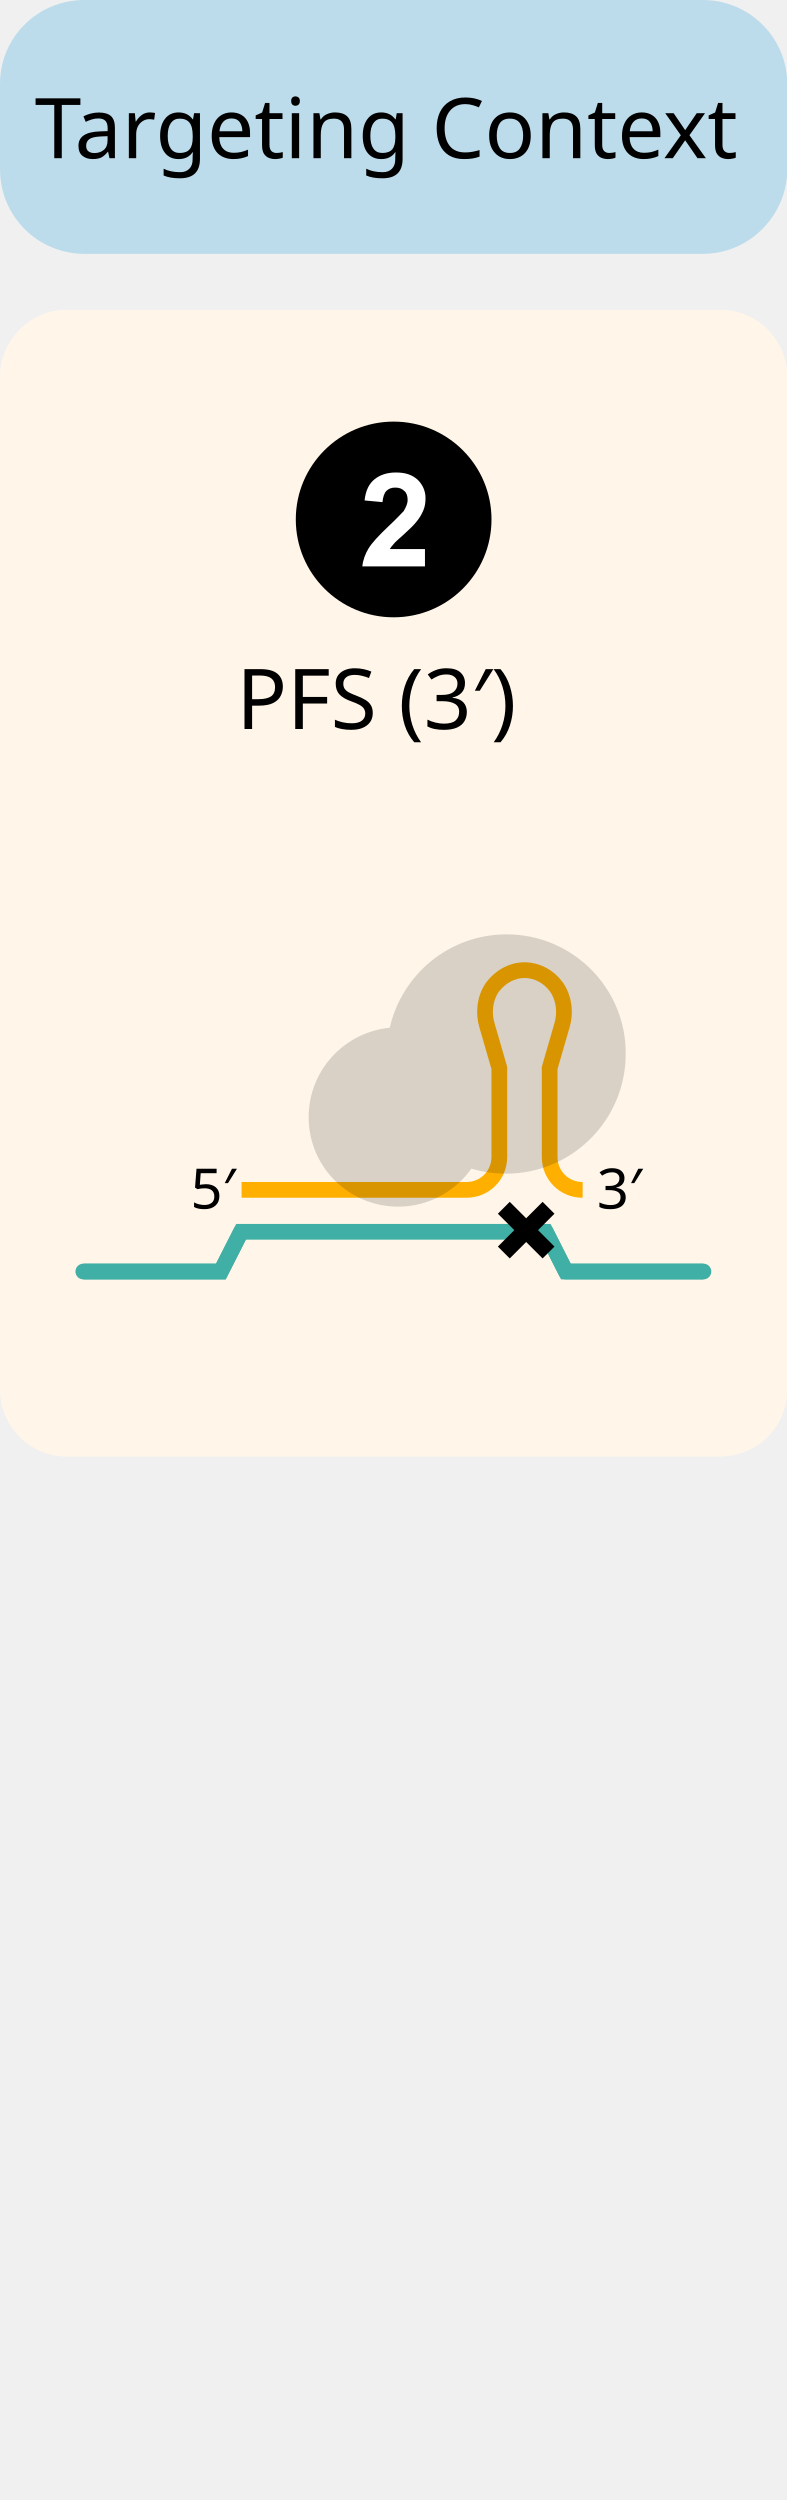
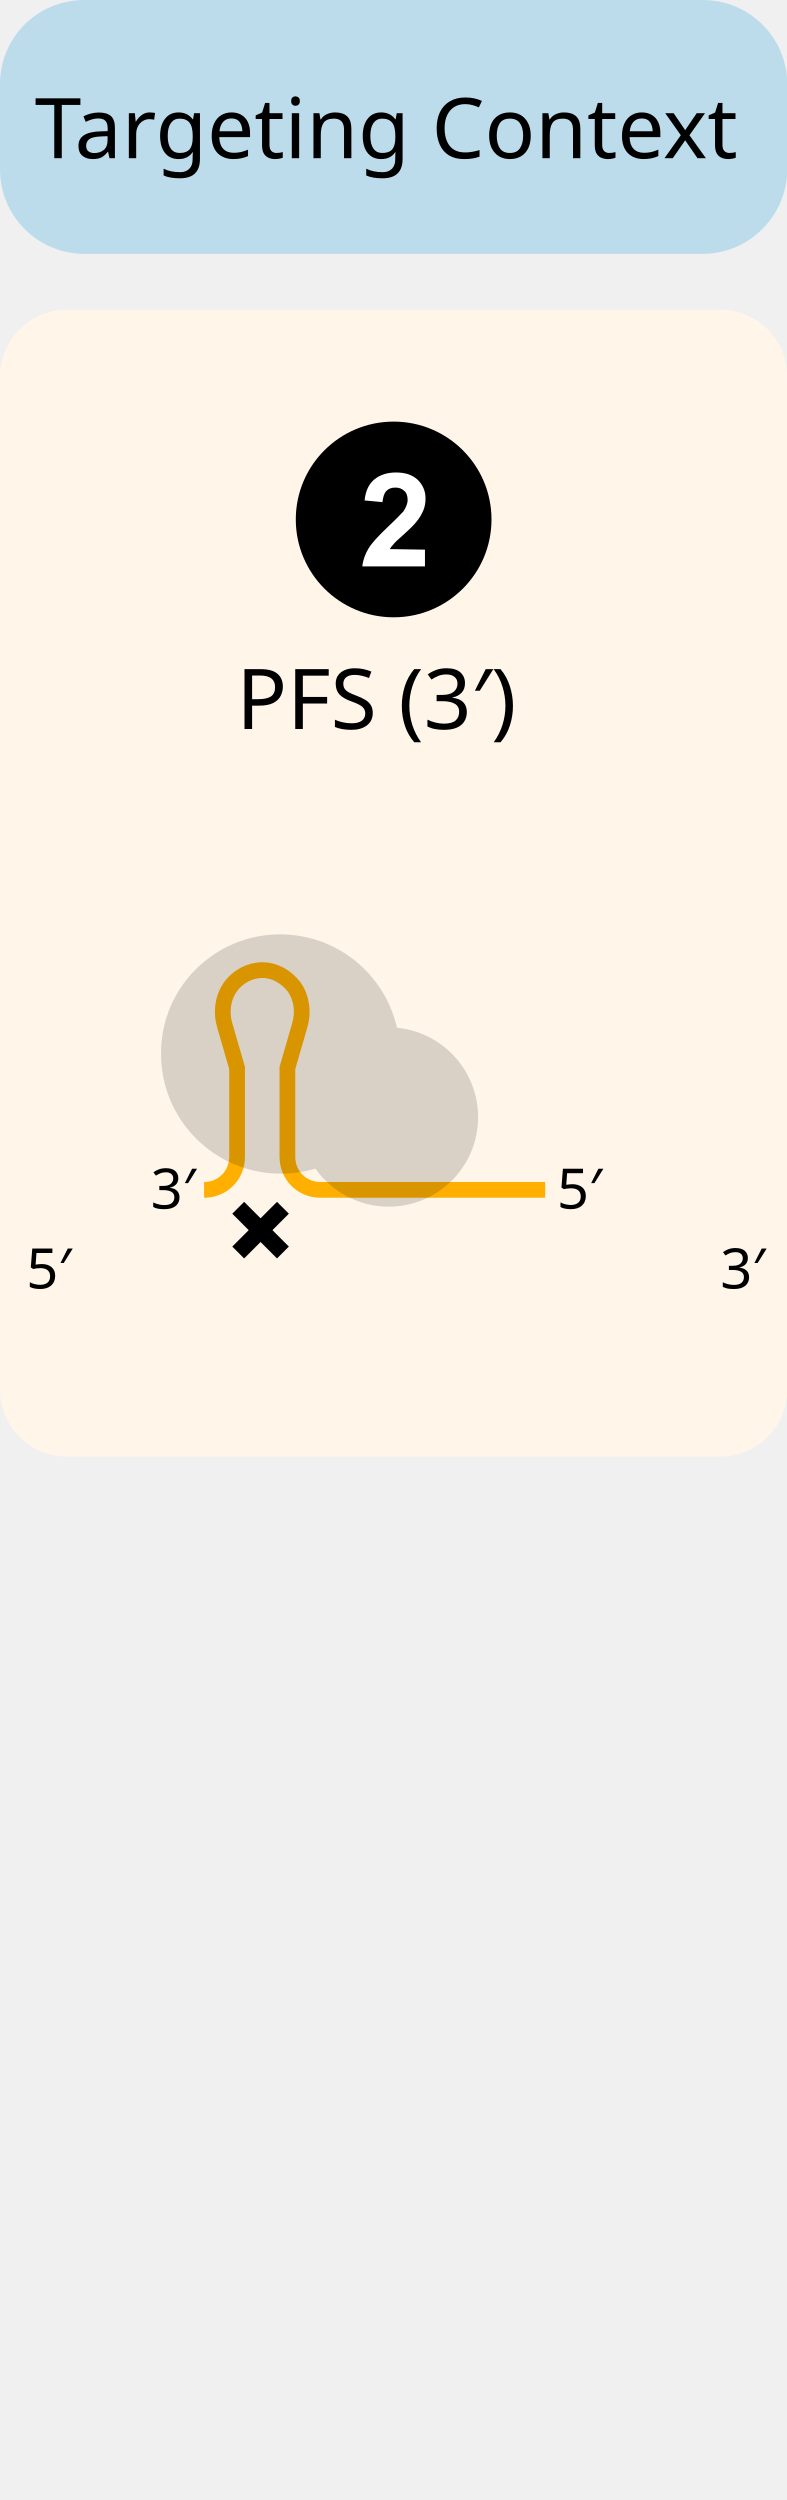
<svg xmlns="http://www.w3.org/2000/svg" xmlns:xlink="http://www.w3.org/1999/xlink" version="1.1" id="Layer_1" x="0px" y="0px" viewBox="0 0 140.7 447.1" style="enable-background:new 0 0 140.7 447.1;" xml:space="preserve">
  <style type="text/css">
	.st0{fill:none;}
	.st1{fill:#40AFA5;}
	.st2{fill:#FFF6E9;}
- 	.st3{fill:#31CAFD;}
- 	.st4{fill:#AAB8F1;}
- 	.st5{fill:#A2B8FF;}
- 	.st6{fill:#00CEDE;}
- 	.st7{fill:#FF0A00;}
- 	.st8{fill:#BEBEBE;}
- 	.st9{fill:#8F7F1D;}
- 	.st10{fill:#A17800;}
- 	.st11{fill:#FE1600;}
- 	.st12{fill:#C0BCBC;}
- 	.st13{fill:#CFB7BE;}
- 	.st14{fill:#BFBBC9;}
- 	.st15{fill:url(#SVGID_1_);}
- 	.st16{fill:#5857FF;}
- 	.st17{fill:#D31159;}
- 	.st18{fill:#FFAF00;}
- 	.st19{fill:#A09C9A;}
- 	.st20{fill:#006CDE;}
- 	.st21{fill:#6A6B7A;}
- 	.st22{fill:#D6BD0F;}
- 	.st23{fill:#A699AB;}
- 	.st24{fill:#0072BF;}
- 	.st25{fill:#80674E;}
- 	.st26{fill:#F2B300;}
- 	.st27{fill:#4DAAB8;}
- 	.st28{fill:#007B83;}
- 	.st29{fill:#D02A2A;}
- 	.st30{fill:#FFA5AF;}
- 	.st31{fill:#FFF7EA;}
- 	.st32{fill:#FFF7EB;}
- 	.st33{fill:#FFF6F5;}
- 	.st34{fill:#FCFCFC;}
- 	.st35{fill:#8B61FF;}
- 	.st36{fill:#007AFE;}
- 	.st37{fill:#0081DD;}
- 	.st38{fill:#65838D;}
- 	.st39{fill:#00FFB7;}
- 	.st40{fill:#F0DFA8;}
- 	.st41{fill:#FFD8C5;}
- 	.st42{fill:#89F0FF;}
- 	.st43{opacity:0.15;}
- 	.st44{fill:none;stroke:#FFAF00;stroke-width:2.256;stroke-miterlimit:10;}
- 	.st45{fill:none;stroke:#D31159;stroke-width:2.814;stroke-miterlimit:10;}
- 	.st46{fill:none;stroke:#5857FF;stroke-width:2.814;stroke-miterlimit:10;}
- 	.st47{fill:none;stroke:#D31159;stroke-width:2.814;stroke-linecap:round;stroke-miterlimit:10;}
- 	.st48{fill:none;stroke:#5857FF;stroke-width:2.814;stroke-linecap:round;stroke-miterlimit:10;}
- 	.st49{fill:none;stroke:#D31159;stroke-width:2.814;stroke-linecap:round;stroke-linejoin:round;stroke-miterlimit:10;}
- 	.st50{fill:none;stroke:#5857FF;stroke-width:2.814;stroke-linecap:round;stroke-linejoin:round;stroke-miterlimit:10;}
- 	.st51{stroke:#000000;stroke-width:1.492;stroke-miterlimit:10;}
- 	.st52{fill:#FFFFFF;}
- 	.st53{fill:none;stroke:#31CAFD;stroke-width:2.5;stroke-miterlimit:10;}
- 	.st54{fill:none;stroke:#FFAF00;stroke-width:2.5;stroke-miterlimit:10;}
- 	.st55{fill:none;stroke:#FF0A00;stroke-width:2.5;stroke-miterlimit:10;}
- 	.st56{fill:none;stroke:#00FFB7;stroke-width:2.5;stroke-miterlimit:10;}
- 	.st57{fill:none;stroke:#8B61FF;stroke-width:2.5;stroke-miterlimit:10;}
- 	.st58{fill:none;stroke:#BEBEBE;stroke-width:2.5;stroke-miterlimit:10;}
- 	.st59{fill:none;stroke:#FF0A00;stroke-width:4.5;stroke-miterlimit:10;}
- 	.st60{fill:none;stroke:#BEBEBE;stroke-width:4.5;stroke-miterlimit:10;}
- 	.st61{fill:none;stroke:#000000;stroke-width:2.5;stroke-miterlimit:10;}
- 	.st62{fill:#413F40;stroke:#003953;stroke-width:5.431579e-02;stroke-miterlimit:10;}
- 	.st63{fill:none;stroke:#D31159;stroke-width:2;stroke-miterlimit:10;}
- 	.st64{fill:none;stroke:#5857FF;stroke-width:2;stroke-miterlimit:10;}
- 	.st65{fill:none;stroke:#D31159;stroke-width:2;stroke-linecap:round;stroke-miterlimit:10;}
- 	.st66{fill:none;stroke:#5857FF;stroke-width:2;stroke-linecap:round;stroke-miterlimit:10;}
- 	.st67{fill:none;stroke:#D31159;stroke-width:2;stroke-linecap:round;stroke-linejoin:round;stroke-miterlimit:10;}
- 	.st68{fill:none;stroke:#5857FF;stroke-width:2;stroke-linecap:round;stroke-linejoin:round;stroke-miterlimit:10;}
- 	.st69{opacity:0.4;fill:none;stroke:#FFAF00;stroke-width:1.716;stroke-miterlimit:10;}
- 	.st70{fill:#BDDCEB;}
- 	.st71{opacity:0.5;fill:none;stroke:#FFAF00;stroke-width:2;stroke-miterlimit:10;}
- 	.st72{fill:none;stroke:url(#SVGID_00000065776898555303101290000014973784157160197813_);stroke-width:2;stroke-miterlimit:10;}
- 	.st73{fill:none;stroke:url(#SVGID_00000103975655368464227780000007556840131862315700_);stroke-width:2;stroke-miterlimit:10;}
- 	
- 		.st74{fill:none;stroke:url(#SVGID_00000002377688986318599440000005323603802852150918_);stroke-width:2;stroke-linecap:round;stroke-miterlimit:10;}
- 	
- 		.st75{fill:none;stroke:url(#SVGID_00000082366355301475801100000001227333626734800001_);stroke-width:2;stroke-linecap:round;stroke-linejoin:round;stroke-miterlimit:10;}
- 	.st76{fill:none;stroke:url(#SVGID_00000171686867481284056180000005949658997158939835_);stroke-width:2;stroke-miterlimit:10;}
- 	.st77{fill:none;stroke:url(#SVGID_00000123410722569649900490000006702778637586057654_);stroke-width:2;stroke-miterlimit:10;}
- 	
- 		.st78{fill:none;stroke:url(#SVGID_00000054259282920861188530000007434476731723754418_);stroke-width:2;stroke-linecap:round;stroke-miterlimit:10;}
- 	
- 		.st79{fill:none;stroke:url(#SVGID_00000065783436754446001550000014617154070003121578_);stroke-width:2;stroke-linecap:round;stroke-linejoin:round;stroke-miterlimit:10;}
- 	.st80{fill:none;stroke:url(#SVGID_00000119810080123021212970000011281136566444437161_);stroke-width:2;stroke-miterlimit:10;}
- 	.st81{fill:none;stroke:url(#SVGID_00000084513970243800316140000007036742013961590406_);stroke-width:2;stroke-miterlimit:10;}
- 	
- 		.st82{fill:none;stroke:url(#SVGID_00000025443955892284955890000011940145691066257842_);stroke-width:2;stroke-linecap:round;stroke-miterlimit:10;}
- 	
- 		.st83{fill:none;stroke:url(#SVGID_00000029023124675940647990000004520407863784703662_);stroke-width:2;stroke-linecap:round;stroke-linejoin:round;stroke-miterlimit:10;}
- 	.st84{fill:none;stroke:url(#SVGID_00000032631122857693320700000016764622892428559532_);stroke-width:2;stroke-miterlimit:10;}
- 	.st85{fill:none;stroke:url(#SVGID_00000108999639826001329000000010156710869662829246_);stroke-width:2;stroke-miterlimit:10;}
- 	
- 		.st86{fill:none;stroke:url(#SVGID_00000127039834641321821080000001314634667050871476_);stroke-width:2;stroke-linecap:round;stroke-miterlimit:10;}
- 	
- 		.st87{fill:none;stroke:url(#SVGID_00000019680460903938319820000008563054418532369812_);stroke-width:2;stroke-linecap:round;stroke-linejoin:round;stroke-miterlimit:10;}
- 	.st88{opacity:0.25;}
- 	.st89{fill:none;stroke:#003953;stroke-width:2;stroke-miterlimit:10;}
- 	.st90{fill:none;stroke:#003953;stroke-width:2;stroke-linecap:round;stroke-miterlimit:10;}
- 	.st91{fill:none;stroke:url(#SVGID_00000082339749114995081720000002924016751920931237_);stroke-width:2;stroke-miterlimit:10;}
- 	.st92{fill:none;stroke:url(#SVGID_00000104703647401574831390000004380868056667859362_);stroke-width:2;stroke-miterlimit:10;}
- 	
- 		.st93{fill:none;stroke:url(#SVGID_00000078019739036172258820000001127840842101472933_);stroke-width:2;stroke-linecap:round;stroke-miterlimit:10;}
- 	
- 		.st94{fill:none;stroke:url(#SVGID_00000172438236712375198490000003702989244854331014_);stroke-width:2;stroke-linecap:round;stroke-miterlimit:10;}
- 	.st95{fill:none;stroke:url(#SVGID_00000116204156170497764160000014251149894457847183_);stroke-width:2;stroke-miterlimit:10;}
- 	.st96{fill:none;stroke:url(#SVGID_00000009592431153608376910000003297034041777132454_);stroke-width:2;stroke-miterlimit:10;}
- 	
- 		.st97{fill:none;stroke:url(#SVGID_00000082331485946131276630000017408960072738509239_);stroke-width:2;stroke-linecap:round;stroke-miterlimit:10;}
- 	
- 		.st98{fill:none;stroke:url(#SVGID_00000074430094829726847730000016549440232376282287_);stroke-width:2;stroke-linecap:round;stroke-linejoin:round;stroke-miterlimit:10;}
- 	.st99{fill:none;stroke:url(#SVGID_00000163763304089674888830000003215996516084123826_);stroke-width:2;stroke-miterlimit:10;}
- 	.st100{fill:none;stroke:url(#SVGID_00000118388667714448414880000012049592734889130124_);stroke-width:2;stroke-miterlimit:10;}
- 	
- 		.st101{fill:none;stroke:url(#SVGID_00000134946959594838009250000012861541472141958835_);stroke-width:2;stroke-linecap:round;stroke-miterlimit:10;}
- 	
- 		.st102{fill:none;stroke:url(#SVGID_00000036236883643143182800000013878078066711576218_);stroke-width:2;stroke-linecap:round;stroke-linejoin:round;stroke-miterlimit:10;}
- 	.st103{fill:none;stroke:#FFAF00;stroke-width:2.814;stroke-miterlimit:10;}
- 	
- 		.st104{fill:none;stroke:url(#SVGID_00000054241395079477855620000011118970519948701313_);stroke-width:2.814;stroke-miterlimit:10;}
- 	
- 		.st105{fill:none;stroke:url(#SVGID_00000166644442985188468910000012671026290630835619_);stroke-width:2.814;stroke-linecap:round;stroke-miterlimit:10;}
- 	
- 		.st106{fill:none;stroke:url(#SVGID_00000134952239481669756330000018075206081548544900_);stroke-width:2.814;stroke-linecap:round;stroke-linejoin:round;stroke-miterlimit:10;}
- 	.st107{fill:none;stroke:#000000;stroke-width:3;stroke-miterlimit:10;}
- 	
- 		.st108{fill:none;stroke:url(#SVGID_00000182517913818225021400000003488206199375010976_);stroke-width:2.814;stroke-linecap:round;stroke-miterlimit:10;}
- 	
- 		.st109{fill:none;stroke:url(#SVGID_00000013885539368627818840000013313291872224809134_);stroke-width:2.814;stroke-miterlimit:10;}
- 	
- 		.st110{fill:none;stroke:url(#SVGID_00000078748021944689891090000004740839185385329589_);stroke-width:2.814;stroke-linecap:round;stroke-miterlimit:10;}
- 	
- 		.st111{fill:none;stroke:url(#SVGID_00000101092591274444551380000016116227672517416095_);stroke-width:2.814;stroke-linecap:round;stroke-linejoin:round;stroke-miterlimit:10;}
- 	
- 		.st112{fill:none;stroke:url(#SVGID_00000158011802660756446760000002244019137757195199_);stroke-width:2.814;stroke-miterlimit:10;}
- 	
- 		.st113{fill:none;stroke:url(#SVGID_00000098193549253036431370000004206258880168665994_);stroke-width:2.814;stroke-linecap:round;stroke-miterlimit:10;}
- 	
- 		.st114{fill:none;stroke:url(#SVGID_00000116208791172164221570000010789211875961208963_);stroke-width:2.814;stroke-linecap:round;stroke-linejoin:round;stroke-miterlimit:10;}
- 	.st115{fill:none;stroke:url(#SVGID_00000052064311691645107910000003350607545467411094_);stroke-width:2;stroke-miterlimit:10;}
- 	.st116{fill:none;stroke:url(#SVGID_00000095332725225855773830000004703485340958942619_);stroke-width:2;stroke-miterlimit:10;}
- 	
- 		.st117{fill:none;stroke:url(#SVGID_00000048502780653443356100000017490486573407534002_);stroke-width:2;stroke-linecap:round;stroke-miterlimit:10;}
- 	
- 		.st118{fill:none;stroke:url(#SVGID_00000150805608957325766020000014945826534673564830_);stroke-width:2;stroke-linecap:round;stroke-miterlimit:10;}
- 	.st119{fill:none;stroke:url(#SVGID_00000048475642742246447480000016386777384053802645_);stroke-width:2;stroke-miterlimit:10;}
- 	.st120{fill:none;stroke:url(#SVGID_00000044152507520995685230000018191220138309156758_);stroke-width:2;stroke-miterlimit:10;}
- 	
- 		.st121{fill:none;stroke:url(#SVGID_00000066500728443448848930000011872329850107287186_);stroke-width:2;stroke-linecap:round;stroke-miterlimit:10;}
- 	
- 		.st122{fill:none;stroke:url(#SVGID_00000134225971745023058510000009197021492564624822_);stroke-width:2;stroke-linecap:round;stroke-miterlimit:10;}
- 	.st123{fill:none;stroke:url(#SVGID_00000010290968871865950370000003034090367664655019_);stroke-width:2;stroke-miterlimit:10;}
- 	.st124{fill:none;stroke:url(#SVGID_00000176016192886861886010000005142703207700804493_);stroke-width:2;stroke-miterlimit:10;}
- 	
- 		.st125{fill:none;stroke:url(#SVGID_00000153683285452073579850000014550678532832755861_);stroke-width:2;stroke-linecap:round;stroke-miterlimit:10;}
- 	
- 		.st126{fill:none;stroke:url(#SVGID_00000080205301774940835450000007546427570119932607_);stroke-width:2;stroke-linecap:round;stroke-linejoin:round;stroke-miterlimit:10;}
- 	.st127{fill:none;stroke:url(#SVGID_00000132079235505306388250000009112959620274506901_);stroke-width:2;stroke-miterlimit:10;}
- 	.st128{fill:none;stroke:url(#SVGID_00000183956488304677128150000016318370017078550420_);stroke-width:2;stroke-miterlimit:10;}
- 	
- 		.st129{fill:none;stroke:url(#SVGID_00000026859233581421487880000007604791393558829491_);stroke-width:2;stroke-linecap:round;stroke-miterlimit:10;}
- 	
- 		.st130{fill:none;stroke:url(#SVGID_00000000211472645052491460000011599287547150256055_);stroke-width:2;stroke-linecap:round;stroke-linejoin:round;stroke-miterlimit:10;}
- 	.st131{fill:none;stroke:url(#SVGID_00000167376836251175967610000003751206472774559657_);stroke-width:2;stroke-miterlimit:10;}
- 	.st132{fill:none;stroke:url(#SVGID_00000159465192151291508900000014316921439366708104_);stroke-width:2;stroke-miterlimit:10;}
- 	
- 		.st133{fill:none;stroke:url(#SVGID_00000050624709839597794810000000302678311577019056_);stroke-width:2;stroke-linecap:round;stroke-miterlimit:10;}
- 	
- 		.st134{fill:none;stroke:url(#SVGID_00000104676344181769707540000005488922318489957782_);stroke-width:2;stroke-linecap:round;stroke-linejoin:round;stroke-miterlimit:10;}
- 	.st135{fill:none;stroke:url(#SVGID_00000090271041596604221800000010662856976143590550_);stroke-width:2;stroke-miterlimit:10;}
- 	.st136{fill:none;stroke:url(#SVGID_00000009562891787715367600000007297037648017373841_);stroke-width:2;stroke-miterlimit:10;}
- 	
- 		.st137{fill:none;stroke:url(#SVGID_00000090289094338228238210000010422126900678872713_);stroke-width:2;stroke-linecap:round;stroke-miterlimit:10;}
- 	
- 		.st138{fill:none;stroke:url(#SVGID_00000005945258474013734170000000551517149742413502_);stroke-width:2;stroke-linecap:round;stroke-linejoin:round;stroke-miterlimit:10;}
- 	.st139{fill:none;stroke:url(#SVGID_00000069365271488459706450000001866571629930780095_);stroke-width:2;stroke-miterlimit:10;}
- 	.st140{fill:none;stroke:url(#SVGID_00000121259839130873164780000000134140607459586965_);stroke-width:2;stroke-miterlimit:10;}
- 	
- 		.st141{fill:none;stroke:url(#SVGID_00000159437697208251042890000014785242152574009765_);stroke-width:2;stroke-linecap:round;stroke-miterlimit:10;}
- 	
- 		.st142{fill:none;stroke:url(#SVGID_00000080170792861440302780000007285445949879723185_);stroke-width:2;stroke-linecap:round;stroke-linejoin:round;stroke-miterlimit:10;}
- 	.st143{fill:none;stroke:url(#SVGID_00000175297098461470075530000011279607162064525188_);stroke-width:2;stroke-miterlimit:10;}
- 	.st144{fill:none;stroke:url(#SVGID_00000000907574341686422910000001289921200780302218_);stroke-width:2;stroke-miterlimit:10;}
- 	
- 		.st145{fill:none;stroke:url(#SVGID_00000058582782806074261130000017944464763867534758_);stroke-width:2;stroke-linecap:round;stroke-miterlimit:10;}
- 	
- 		.st146{fill:none;stroke:url(#SVGID_00000022558430089790480520000008626923868757834387_);stroke-width:2;stroke-linecap:round;stroke-linejoin:round;stroke-miterlimit:10;}
- 	
- 		.st147{fill:none;stroke:url(#SVGID_00000021085831403842659050000015576068526624463036_);stroke-width:2.814;stroke-miterlimit:10;}
- 	
- 		.st148{fill:none;stroke:url(#SVGID_00000032616106908115559420000010005074163694953900_);stroke-width:2.814;stroke-linecap:round;stroke-miterlimit:10;}
- 	
- 		.st149{fill:none;stroke:url(#SVGID_00000021823386186446306090000010705748340584952766_);stroke-width:2.814;stroke-linecap:round;stroke-linejoin:round;stroke-miterlimit:10;}
- 	.st150{font-family:'Arial-BoldMT';}
- 	.st151{font-size:15px;}
- 	.st152{font-size:10px;}
- 	
- 		.st153{fill:none;stroke:url(#SVGID_00000146483343245971443250000005656566864235248010_);stroke-width:2.814;stroke-miterlimit:10;}
- 	
- 		.st154{fill:none;stroke:url(#SVGID_00000102539300194379824900000014144052290870407605_);stroke-width:2.814;stroke-linecap:round;stroke-miterlimit:10;}
- 	
- 		.st155{fill:none;stroke:url(#SVGID_00000169555155033139398050000004048273682905899137_);stroke-width:2.814;stroke-linecap:round;stroke-linejoin:round;stroke-miterlimit:10;}
- 	
- 		.st156{fill:none;stroke:url(#SVGID_00000105424408303268292070000000995069697336522914_);stroke-width:2.814;stroke-linecap:round;stroke-miterlimit:10;}
- 	
- 		.st157{fill:none;stroke:url(#SVGID_00000149377882151880965130000003508164469160993458_);stroke-width:2.814;stroke-miterlimit:10;}
- 	
- 		.st158{fill:none;stroke:url(#SVGID_00000047760402523830636480000018003515859225747380_);stroke-width:2.814;stroke-linecap:round;stroke-miterlimit:10;}
- 	
- 		.st159{fill:none;stroke:url(#SVGID_00000031920611437846730170000008557846892028631731_);stroke-width:2.814;stroke-linecap:round;stroke-linejoin:round;stroke-miterlimit:10;}
- 	
- 		.st160{fill:none;stroke:url(#SVGID_00000047767548077796120290000008766001055555597235_);stroke-width:2.814;stroke-miterlimit:10;}
- 	
- 		.st161{fill:none;stroke:url(#SVGID_00000021840702812206838650000014994800878924460432_);stroke-width:2.814;stroke-linecap:round;stroke-miterlimit:10;}
- 	
- 		.st162{fill:none;stroke:url(#SVGID_00000054966060892140045290000003531248091506738054_);stroke-width:2.814;stroke-linecap:round;stroke-linejoin:round;stroke-miterlimit:10;}
- 	
- 		.st163{fill:none;stroke:url(#SVGID_00000177468889509709931880000001131459701104409527_);stroke-width:2.814;stroke-miterlimit:10;}
- 	
- 		.st164{fill:none;stroke:url(#SVGID_00000023283103551574499760000016524687722287870086_);stroke-width:2.814;stroke-linecap:round;stroke-miterlimit:10;}
- 	
- 		.st165{fill:none;stroke:url(#SVGID_00000008118215761385410180000017720650622478876545_);stroke-width:2.814;stroke-linecap:round;stroke-linejoin:round;stroke-miterlimit:10;}
- 	
- 		.st166{fill:none;stroke:url(#SVGID_00000065764735476370796700000010686008651283476111_);stroke-width:2.814;stroke-miterlimit:10;}
- 	
- 		.st167{fill:none;stroke:url(#SVGID_00000078040938530069495650000003990086273844682142_);stroke-width:2.814;stroke-linecap:round;stroke-miterlimit:10;}
- 	
- 		.st168{fill:none;stroke:url(#SVGID_00000156569089489095481620000004528251504154173354_);stroke-width:2.814;stroke-linecap:round;stroke-linejoin:round;stroke-miterlimit:10;}
- 	.st169{fill:#292D39;}
+ 	.st3{font-family:'Arial-BoldMT';}
+ 	.st4{font-size:15px;}
+ 	.st5{font-size:10px;}
+ 	.st6{fill:none;stroke:#FFAF00;stroke-width:2.814;stroke-miterlimit:10;}
+ 	.st7{opacity:0.15;}
+ 	.st8{fill:none;stroke:url(#SVGID_2_);stroke-width:2.814;stroke-miterlimit:10;}
+ 	.st9{fill:none;stroke:url(#SVGID_3_);stroke-width:2.814;stroke-linecap:round;stroke-miterlimit:10;}
+ 	.st10{fill:none;stroke:url(#SVGID_4_);stroke-width:2.814;stroke-linecap:round;stroke-linejoin:round;stroke-miterlimit:10;}
+ 	.st11{fill:none;stroke:#000000;stroke-width:3;stroke-miterlimit:10;}
+ 	.st12{fill:#FFFFFF;}
+ 	.st13{fill:#BDDCEB;}
</style>
-   <pattern x="-1563.1" y="285" width="47.6" height="47.6" patternUnits="userSpaceOnUse" id="New_Pattern_Swatch_6" viewBox="0 -47.6 47.6 47.6" style="overflow:visible;">
+   <pattern y="447.1" width="47.6" height="47.6" patternUnits="userSpaceOnUse" id="SVGID_0000007368490149582591226" viewBox="0 -47.6 47.6 47.6" style="overflow:visible;">
    <g>
      <rect y="-47.6" class="st0" width="47.6" height="47.6" />
-       <rect y="-47.6" class="st1" width="47.6" height="47.6" />
+       <g>
+         <rect y="-47.6" class="st0" width="47.6" height="47.6" />
+         <rect y="-47.6" class="st1" width="47.6" height="47.6" />
+       </g>
+     </g>
+   </pattern>
+   <pattern y="447.1" width="47.6" height="47.6" patternUnits="userSpaceOnUse" id="SVGID_0000018396883145052057080" viewBox="0 -47.6 47.6 47.6" style="overflow:visible;">
+     <g>
+       <rect y="-47.6" class="st0" width="47.6" height="47.6" />
+       <g>
+         <rect y="-47.6" class="st0" width="47.6" height="47.6" />
+         <rect y="-47.6" class="st1" width="47.6" height="47.6" />
+       </g>
+     </g>
+   </pattern>
+   <pattern y="447.1" width="47.6" height="47.6" patternUnits="userSpaceOnUse" id="SVGID_1_" viewBox="0 -47.6 47.6 47.6" style="overflow:visible;">
+     <g>
+       <rect y="-47.6" class="st0" width="47.6" height="47.6" />
+       <g>
+         <rect y="-47.6" class="st0" width="47.6" height="47.6" />
+         <rect y="-47.6" class="st1" width="47.6" height="47.6" />
+       </g>
    </g>
  </pattern>
  <g>
    <path class="st2" d="M128.7,260.5H12c-6.6,0-12-5.4-12-12V67.4c0-6.6,5.4-12,12-12h116.8c6.6,0,12,5.4,12,12v181.2   C140.7,255.2,135.4,260.5,128.7,260.5z" />
    <g>
-       <text transform="matrix(1 0 0 1 42.2735 130.3698)" class="st150 st151">PFS (3′)</text>
+       <text transform="matrix(1 0 0 1 42.2735 130.3698)" class="st3 st4">PFS (3′)</text>
    </g>
    <g>
      <g>
-         <text transform="matrix(1 0 0 1 34.0815 216.1549)" class="st150 st152">5′</text>
-         <text transform="matrix(1 0 0 1 106.7456 216.1549)" class="st150 st152">3′</text>
-         <path class="st103" d="M104.2,212.8c-3.3,0-5.9-2.6-5.9-5.9V191l2.2-7.6c0.7-2.3,0.4-4.9-1-6.9c-1.3-1.8-3.4-3-5.7-3h0     c-2.3,0-4.3,1.2-5.7,3c-1.4,2-1.7,4.6-1,6.9l2.2,7.6v15.9c0,3.3-2.6,5.9-5.9,5.9H43.2" />
-         <g class="st43">
-           <path d="M90.6,167.1c-10.2,0-18.7,7.1-20.9,16.7c-8.1,0.8-14.5,7.6-14.5,16c0,8.9,7.2,16,16,16c5.4,0,10.2-2.7,13.1-6.8      c2,0.6,4,0.9,6.2,0.9c11.8,0,21.4-9.6,21.4-21.4C112,176.7,102.4,167.1,90.6,167.1z" />
+         <text transform="matrix(1 0 0 1 99.6126 216.1549)" class="st3 st5">5′</text>
+         <text transform="matrix(1 0 0 1 26.9485 216.1549)" class="st3 st5">3′</text>
+         <path class="st6" d="M97.5,212.8H57.3c-3.3,0-5.9-2.6-5.9-5.9l0-15.9l2.2-7.6c0.7-2.3,0.4-4.9-1-6.9c-1.4-1.8-3.4-3-5.7-3l0,0     c-2.3,0-4.4,1.2-5.7,3c-1.4,2-1.7,4.6-1,6.9l2.2,7.6l0,15.9c0,3.3-2.6,5.9-5.9,5.9" />
+         <g class="st7">
+           <path d="M28.8,188.5c0,11.8,9.6,21.4,21.4,21.4c2.2,0,4.2-0.3,6.2-0.9c2.9,4.1,7.7,6.8,13.1,6.8c8.8,0,16-7.1,16-16      c0-8.4-6.4-15.2-14.5-16c-2.2-9.6-10.7-16.7-20.9-16.7C38.3,167.1,28.7,176.7,28.8,188.5z" />
        </g>
      </g>
-       <pattern id="SVGID_1_" xlink:href="#New_Pattern_Swatch_6" patternTransform="matrix(1 0 0 1 36.4851 15.7747)">
+       <pattern id="SVGID_2_" xlink:href="#SVGID_1_" patternTransform="matrix(-1 0 0 -1 -14710.484 -16849.775)">
		</pattern>
-       <polyline style="fill:none;stroke:url(#SVGID_1_);stroke-width:2.814;stroke-miterlimit:10;" points="14.9,227.4 39.5,227.4     43.1,220.3 43.1,220.3 97.6,220.3 97.6,220.3 101.2,227.4 125.8,227.4   " />
-       <pattern id="SVGID_00000183968831450520570800000002828075573418840213_" xlink:href="#New_Pattern_Swatch_6" patternTransform="matrix(1 0 0 1 36.4851 15.7747)">
+       <polyline class="st8" points="14.9,227.4 39.5,227.4 43.1,220.3 43.1,220.3 97.6,220.3 97.6,220.3 101.2,227.4 125.8,227.4   " />
+       <pattern id="SVGID_3_" xlink:href="#SVGID_0000018396883145052057080" patternTransform="matrix(-1 0 0 -1 -14710.484 -16849.775)">
		</pattern>
-       <polyline style="fill:none;stroke:url(#SVGID_00000183968831450520570800000002828075573418840213_);stroke-width:2.814;stroke-linecap:round;stroke-miterlimit:10;" points="    14.9,227.4 39.5,227.4 43.1,220.3   " />
-       <pattern id="SVGID_00000073684901495825912260000008387289464225998501_" xlink:href="#New_Pattern_Swatch_6" patternTransform="matrix(1 0 0 1 36.4851 15.7747)">
+       <polyline class="st9" points="97.6,220.3 101.2,227.4 125.8,227.4   " />
+       <pattern id="SVGID_4_" xlink:href="#SVGID_0000007368490149582591226" patternTransform="matrix(-1 0 0 -1 -14710.484 -16849.775)">
		</pattern>
-       <polyline style="fill:none;stroke:url(#SVGID_00000073684901495825912260000008387289464225998501_);stroke-width:2.814;stroke-linecap:round;stroke-linejoin:round;stroke-miterlimit:10;" points="    97.6,220.3 101.2,227.4 125.8,227.4   " />
-       <line class="st107" x1="90.1" y1="216" x2="98.1" y2="224" />
-       <line class="st107" x1="98.1" y1="216" x2="90.1" y2="224" />
+       <polyline class="st10" points="14.9,227.4 39.5,227.4 43.1,220.3   " />
+       <line class="st11" x1="42.6" y1="224" x2="50.6" y2="216" />
+       <line class="st11" x1="50.6" y1="224" x2="42.6" y2="216" />
    </g>
    <g>
      <circle cx="70.4" cy="92.9" r="17.5" />
-       <path class="st52" d="M76,98.3v3H64.8c0.1-1.1,0.5-2.2,1.1-3.2c0.6-1,1.8-2.3,3.6-4c1.4-1.3,2.3-2.3,2.7-2.7    c0.4-0.7,0.7-1.3,0.7-2c0-0.7-0.2-1.3-0.6-1.6c-0.4-0.4-0.9-0.6-1.6-0.6c-0.7,0-1.2,0.2-1.6,0.6c-0.4,0.4-0.6,1.1-0.7,2l-3.2-0.3    c0.2-1.8,0.8-3,1.8-3.8c1-0.8,2.3-1.2,3.8-1.2c1.7,0,2.9,0.4,3.9,1.3c0.9,0.9,1.4,2,1.4,3.3c0,0.8-0.1,1.5-0.4,2.2    c-0.3,0.7-0.7,1.4-1.3,2.1c-0.4,0.5-1.1,1.2-2.1,2.1c-1,0.9-1.7,1.5-1.9,1.8c-0.3,0.3-0.5,0.6-0.7,0.9H76z" />
+       <path class="st12" d="M76,98.3v3H64.8c0.1-1.1,0.5-2.2,1.1-3.2s1.8-2.3,3.6-4c1.4-1.3,2.3-2.3,2.7-2.7c0.4-0.7,0.7-1.3,0.7-2    s-0.2-1.3-0.6-1.6c-0.4-0.4-0.9-0.6-1.6-0.6s-1.2,0.2-1.6,0.6s-0.6,1.1-0.7,2l-3.2-0.3c0.2-1.8,0.8-3,1.8-3.8s2.3-1.2,3.8-1.2    c1.7,0,2.9,0.4,3.9,1.3c0.9,0.9,1.4,2,1.4,3.3c0,0.8-0.1,1.5-0.4,2.2s-0.7,1.4-1.3,2.1c-0.4,0.5-1.1,1.2-2.1,2.1s-1.7,1.5-1.9,1.8    c-0.3,0.3-0.5,0.6-0.7,0.9L76,98.3L76,98.3z" />
    </g>
  </g>
  <g>
-     <path class="st70" d="M125.7,45.4H15.1C6.7,45.4,0,38.6,0,30.3l0-15.3C0,6.7,6.7,0,15.1,0l110.6,0c8.3,0,15.1,6.7,15.1,15.1v15.3   C140.7,38.6,134,45.4,125.7,45.4z" />
+     <path class="st13" d="M125.7,45.4H15.1C6.7,45.4,0,38.6,0,30.3V15C0,6.7,6.7,0,15.1,0h110.6c8.3,0,15.1,6.7,15.1,15.1v15.3   C140.7,38.6,134,45.4,125.7,45.4z" />
    <g>
-       <text transform="matrix(1 0 0 1 6.2058 28.2935)" class="st150 st151">Targeting Context</text>
+       <text transform="matrix(1 0 0 1 6.2058 28.2935)" class="st3 st4">Targeting Context</text>
    </g>
  </g>
+   <text transform="matrix(1 0 0 1 4.7105 230.4341)" class="st3 st5">5′</text>
+   <text transform="matrix(1 0 0 1 128.8097 230.4341)" class="st3 st5">3′</text>
</svg>
